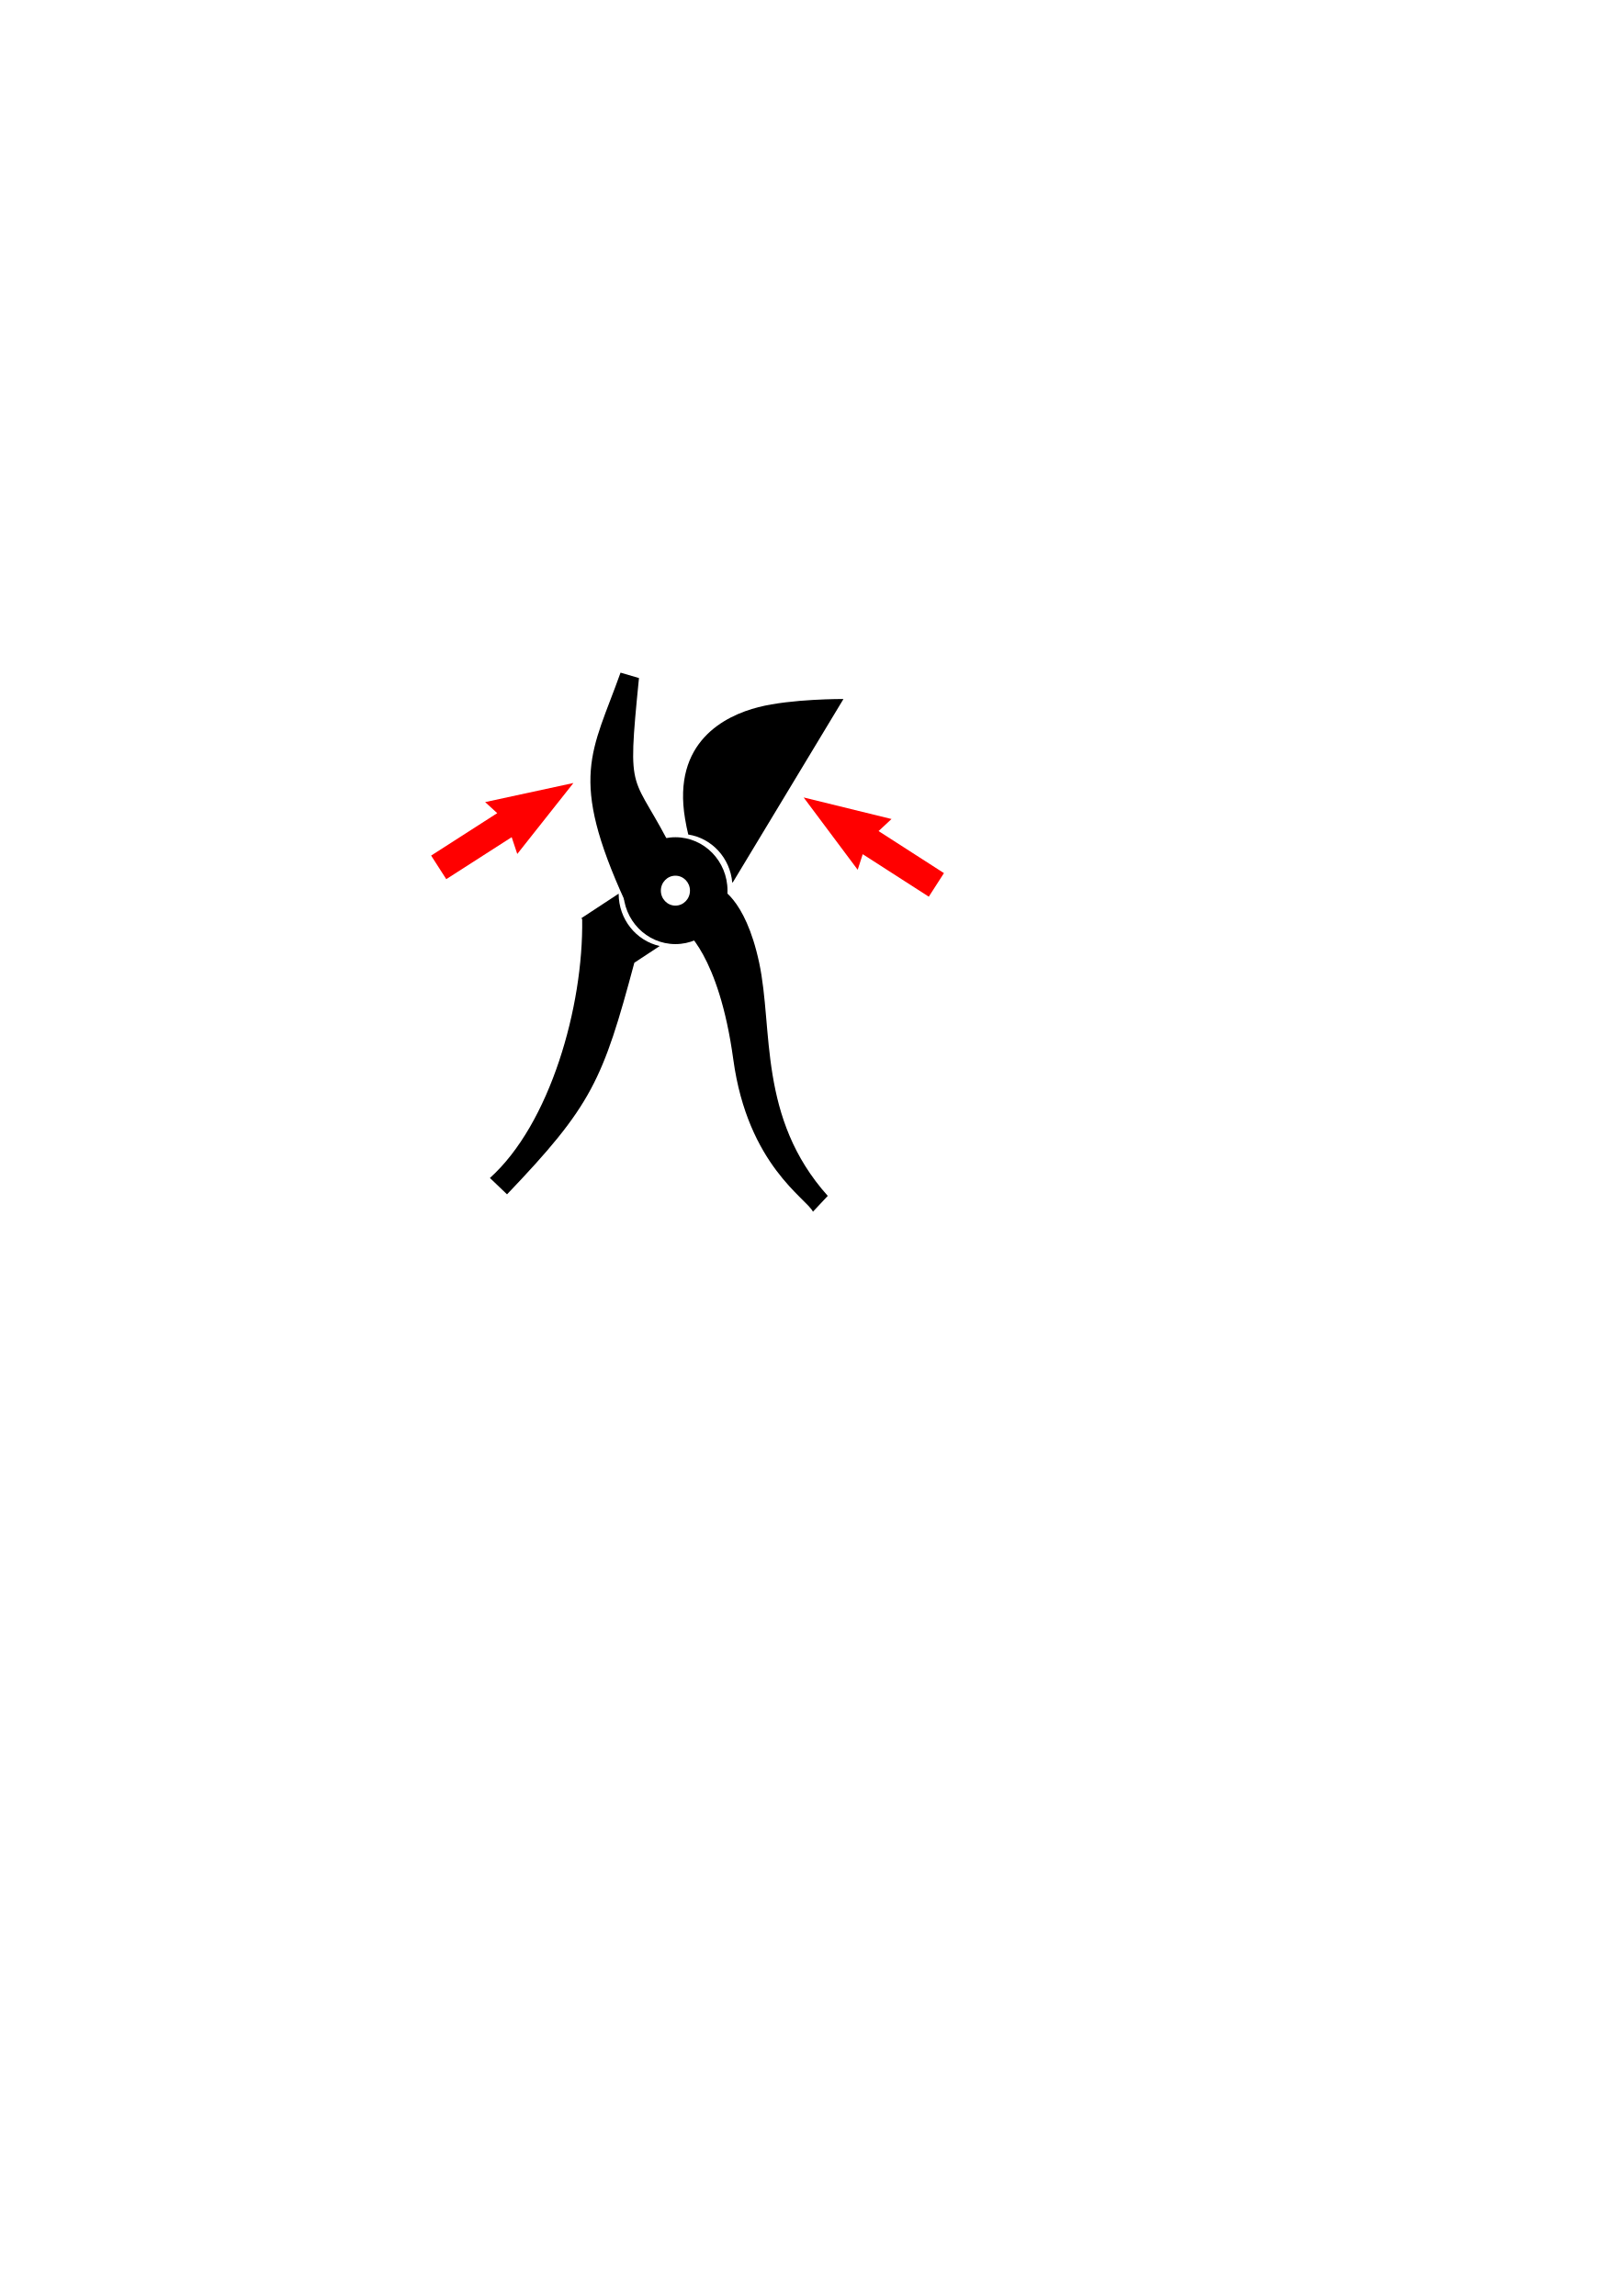
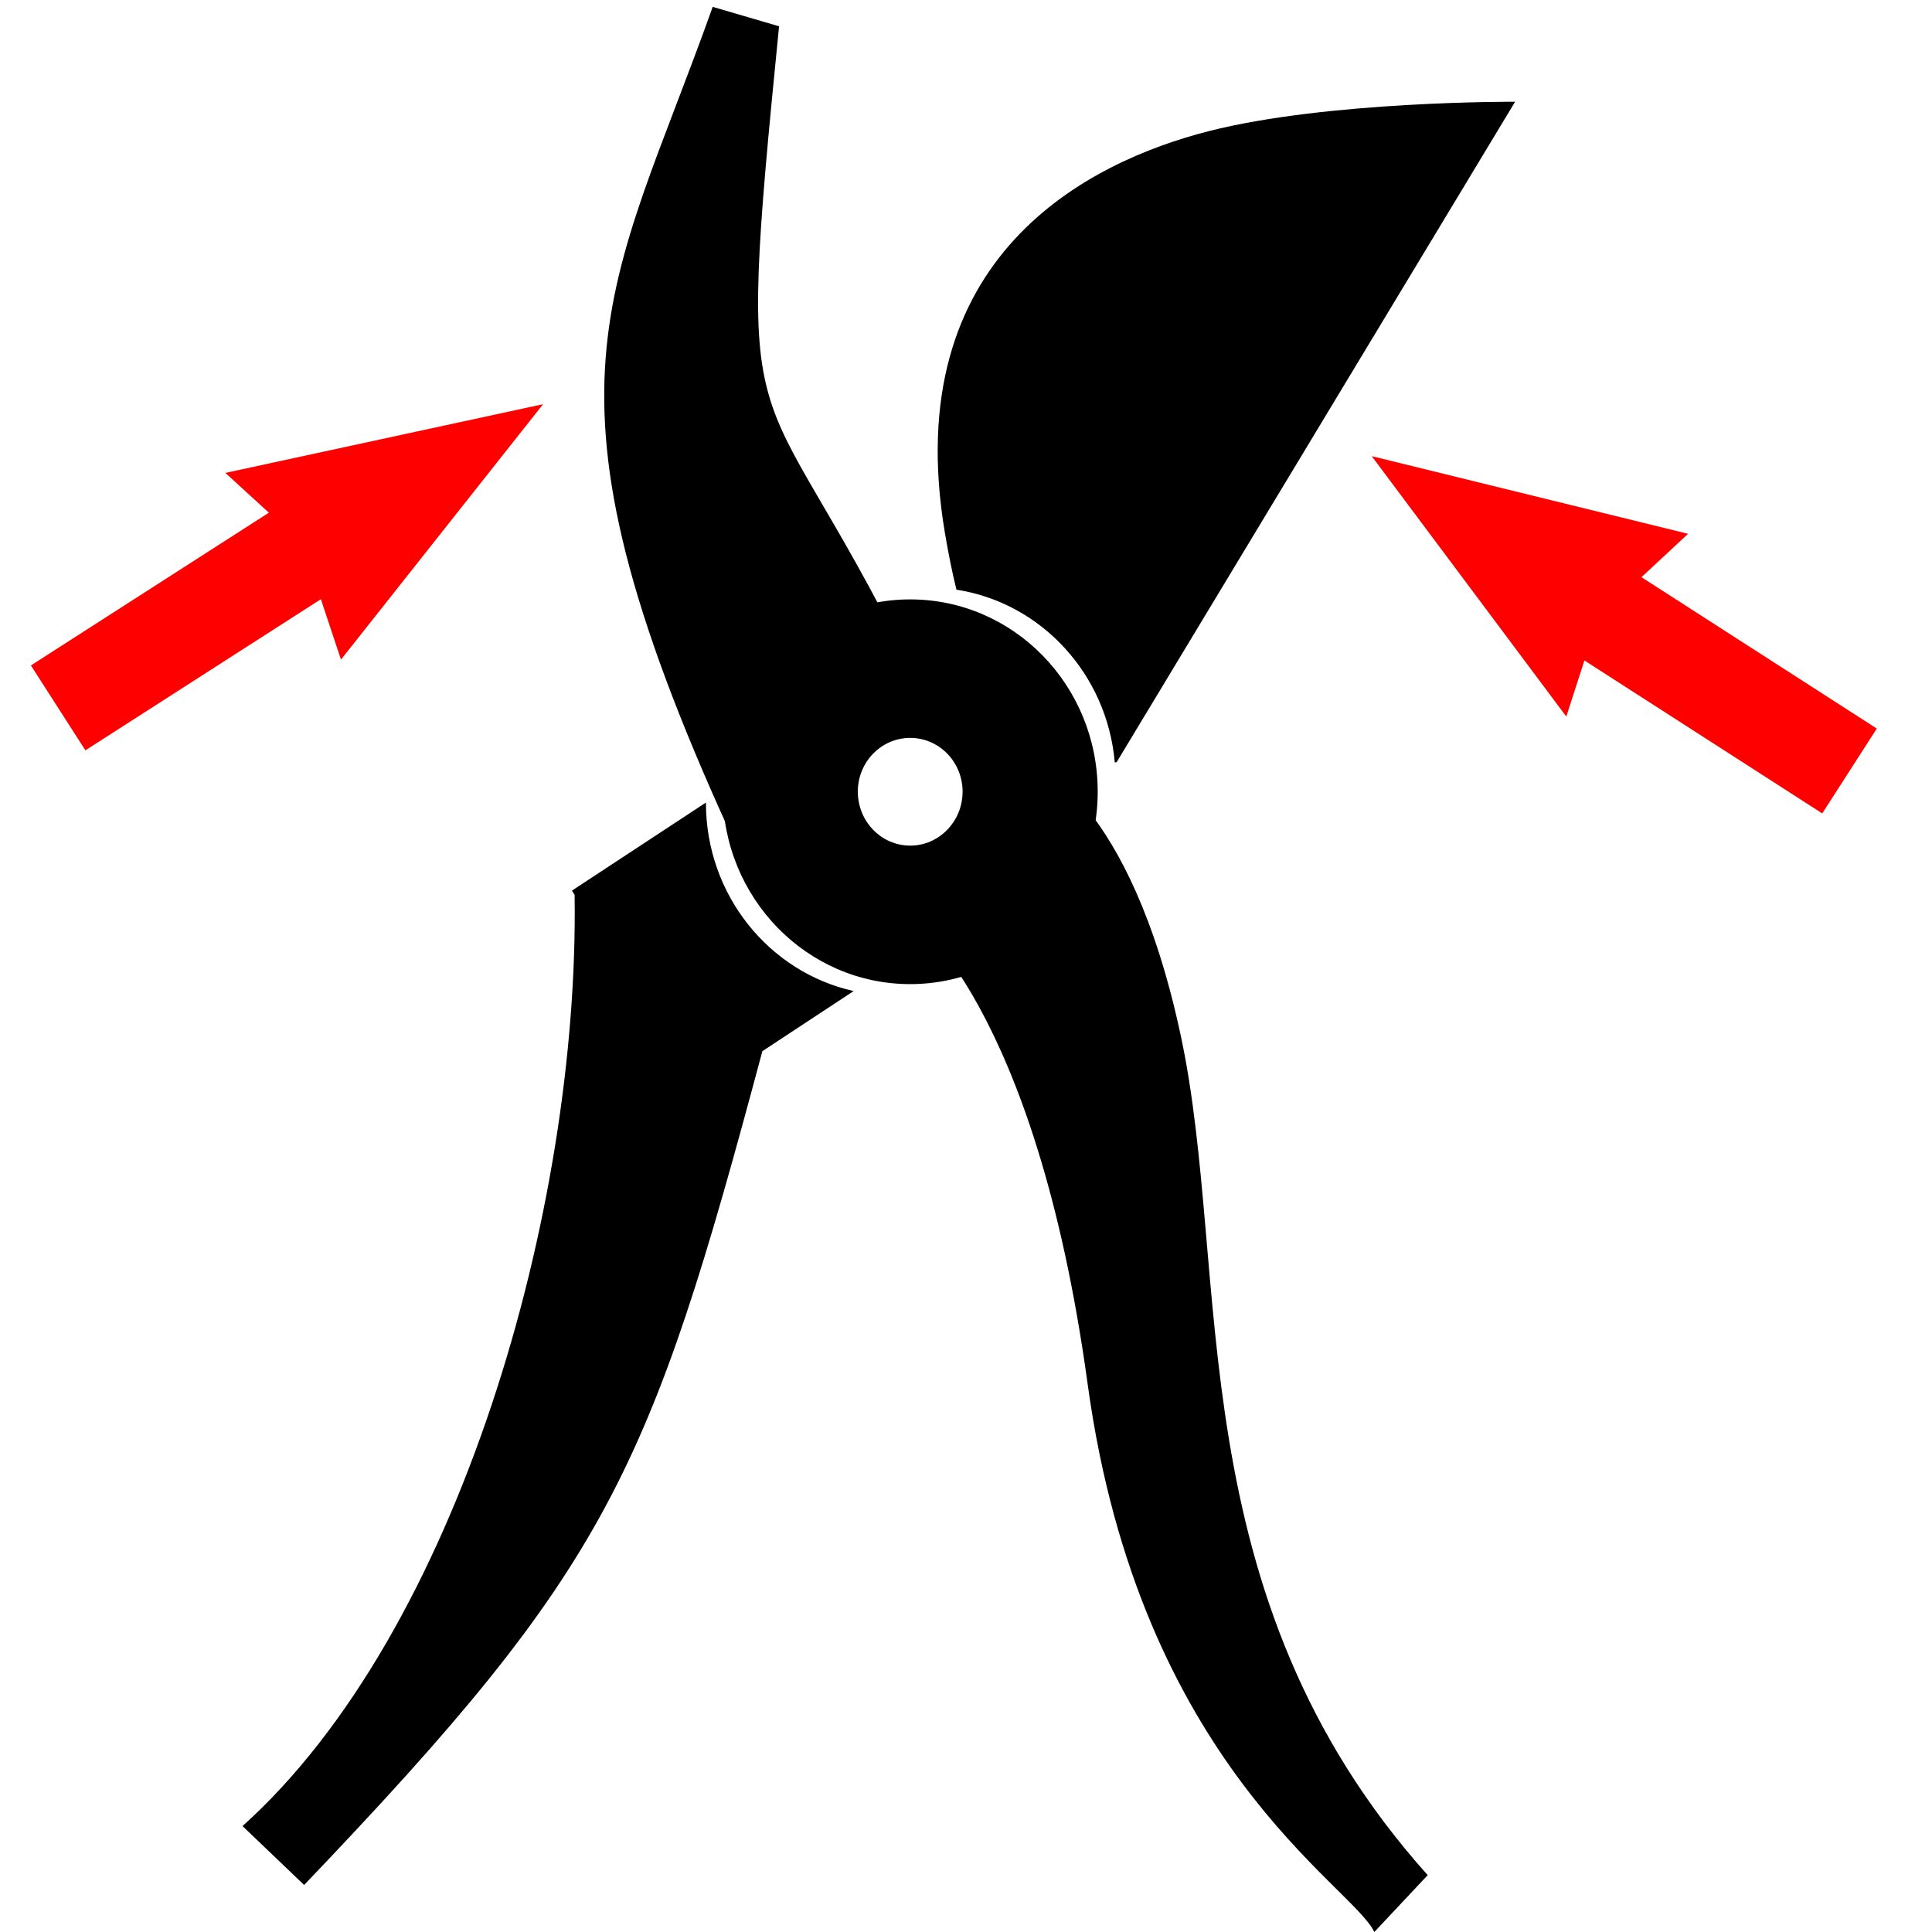
- <svg xmlns="http://www.w3.org/2000/svg" width="744.094" height="1052.362" id="svg3780" version="1.1">
+ <svg xmlns="http://www.w3.org/2000/svg" width="250" height="250" id="svg3780" version="1.1">
  <defs id="defs3782" />
-   <g id="layer3">
-     <path id="use3853" d="m 408.557,375.393 -40.275,-9.887 24.772,33.154 2.306,-7.142 30.279,19.472 6.947,-10.803 -29.964,-19.269 z" style="fill:#ff0000;fill-opacity:1;stroke:none" />
-     <path id="use3855" d="m 237.048,391.41 25.733,-32.522 -40.451,8.75 5.538,5.066 -30.296,19.446 6.938,10.809 29.98,-19.243 z" style="fill:#ff0000;fill-opacity:1;stroke:none" />
+   <g id="layer3" transform="translate(0.4177272,-802.8743)">
+     <path id="use3853" d="m 218.018,871.949 -40.934,-10.049 25.177,33.696 2.343,-7.259 30.774,19.791 7.061,-10.979 -30.454,-19.585 z" style="fill:#ff0000;fill-opacity:1;stroke:none" />
+     <path id="use3855" d="m 43.703,888.229 26.154,-33.054 -41.112,8.893 5.628,5.149 -30.792,19.764 7.051,10.986 30.471,-19.558 z" style="fill:#ff0000;fill-opacity:1;stroke:none" />
  </g>
-   <g id="layer1">
-     <path style="fill:#000000;fill-opacity:1;stroke:none" d="m 284.375,308.301 8.45,2.474 c -5.673,57.035 -3.247,41.326 16.433,80.942 l -22.677,21.7 c -26.257,-57.438 -15.24,-68.486 -2.206,-105.116 z" id="rect3788" />
-     <path style="fill:#000000;fill-opacity:1;stroke:none" d="m 309.521,383.742 c -13.183,0 -23.873,10.949 -23.873,24.479 0,13.53 10.69,24.502 23.873,24.502 13.183,0 23.873,-10.972 23.873,-24.502 0,-13.53 -10.69,-24.479 -23.873,-24.479 z m 0,17.633 c 3.686,0 6.67,3.063 6.67,6.846 0,3.783 -2.985,6.869 -6.67,6.869 -3.686,0 -6.67,-3.086 -6.67,-6.869 0,-3.783 2.985,-6.846 6.67,-6.846 z" id="path3790" />
-     <path style="fill:#000000;fill-opacity:1;stroke:none" d="m 386.536,320.384 c 0,0 -23.838,-0.132 -39.031,3.75 -15.193,3.881 -39.52,15.829 -33.562,51.156 0.444,2.633 0.925,5.027 1.469,7.219 0.01,0.002 0.021,-0.002 0.031,0 10.767,1.686 19.15,10.74 20.125,22 0.063,-0.021 0.25,-0.062 0.25,-0.062 l 50.719,-84.062 z" id="path3803" />
-     <path style="fill:#000000;fill-opacity:1;stroke:none" d="m 313.428,426.098 15.676,-19.517 c 0,0 12.298,4.245 18.798,34.66 6.5,30.415 -0.592,71.121 31.44,106.894 l -6.795,7.24 c -2.776,-5.935 -29.855,-21.229 -36.497,-69.758 -6.642,-48.528 -22.646,-59.636 -22.622,-59.519 z" id="rect3821" />
-     <path style="fill:#000000;fill-opacity:1;stroke:none" d="m 283.513,409.607 -16.688,10.969 -0.031,0 c 2.1e-4,0.01 -2.1e-4,0.021 0,0.031 l -0.344,0.219 0.344,0.531 c 0.601,40.015 -14.753,93.841 -42.281,118.562 l 7.844,7.5 c 38.87,-40.661 43.947,-52.364 58.344,-106.156 l 11.625,-7.656 c -10.752,-2.384 -18.812,-12.221 -18.812,-23.969 0,-0.011 -10e-6,-0.021 0,-0.031 z" id="path3832" />
+   <g id="layer1" transform="translate(0.4177272,-802.8743)">
+     <path style="fill:#000000;fill-opacity:1;stroke:none" d="m 91.805,803.761 8.588,2.514 c -5.766,57.968 -3.3,42.002 16.702,82.266 L 94.046,910.596 C 67.36,852.219 78.557,840.99 91.805,803.761 z" id="rect3788" />
+     <path style="fill:#000000;fill-opacity:1;stroke:none" d="m 117.362,880.436 c -13.398,0 -24.263,11.128 -24.263,24.879 0,13.752 10.865,24.903 24.263,24.903 13.398,0 24.263,-11.151 24.263,-24.903 0,-13.752 -10.865,-24.879 -24.263,-24.879 z m 0,17.922 c 3.746,0 6.779,3.113 6.779,6.958 0,3.845 -3.033,6.981 -6.779,6.981 -3.746,0 -6.779,-3.137 -6.779,-6.981 0,-3.845 3.033,-6.958 6.779,-6.958 z" id="path3790" />
+     <path style="fill:#000000;fill-opacity:1;stroke:none" d="m 195.636,816.041 c 0,0 -24.228,-0.134 -39.67,3.811 -15.442,3.945 -40.166,16.088 -34.111,51.993 0.451,2.676 0.94,5.109 1.493,7.337 0.01,0.002 0.022,-0.002 0.032,0 10.943,1.713 19.464,10.915 20.454,22.36 0.064,-0.021 0.254,-0.064 0.254,-0.064 l 51.548,-85.437 z" id="path3803" />
+     <path style="fill:#000000;fill-opacity:1;stroke:none" d="m 117.333,921.484 15.932,-19.836 c 0,0 12.499,4.314 19.106,35.226 6.606,30.912 -0.602,72.284 31.954,108.642 l -6.907,7.359 c -2.821,-6.032 -30.343,-21.576 -37.094,-70.898 -6.751,-49.322 -23.017,-60.612 -22.992,-60.492 z" id="rect3821" />
+     <path style="fill:#000000;fill-opacity:1;stroke:none" d="m 90.929,906.723 -16.96,11.148 -0.032,0 c 2.13e-4,0.011 -2.14e-4,0.021 0,0.032 l -0.349,0.222 0.349,0.54 c 0.61,40.67 -14.995,95.376 -42.973,120.501 l 7.972,7.622 c 39.505,-41.326 44.666,-53.22 59.298,-107.892 l 11.815,-7.781 c -10.928,-2.423 -19.12,-12.421 -19.12,-24.361 0,-0.011 -10e-6,-0.021 0,-0.032 z" id="path3832" />
  </g>
</svg>
